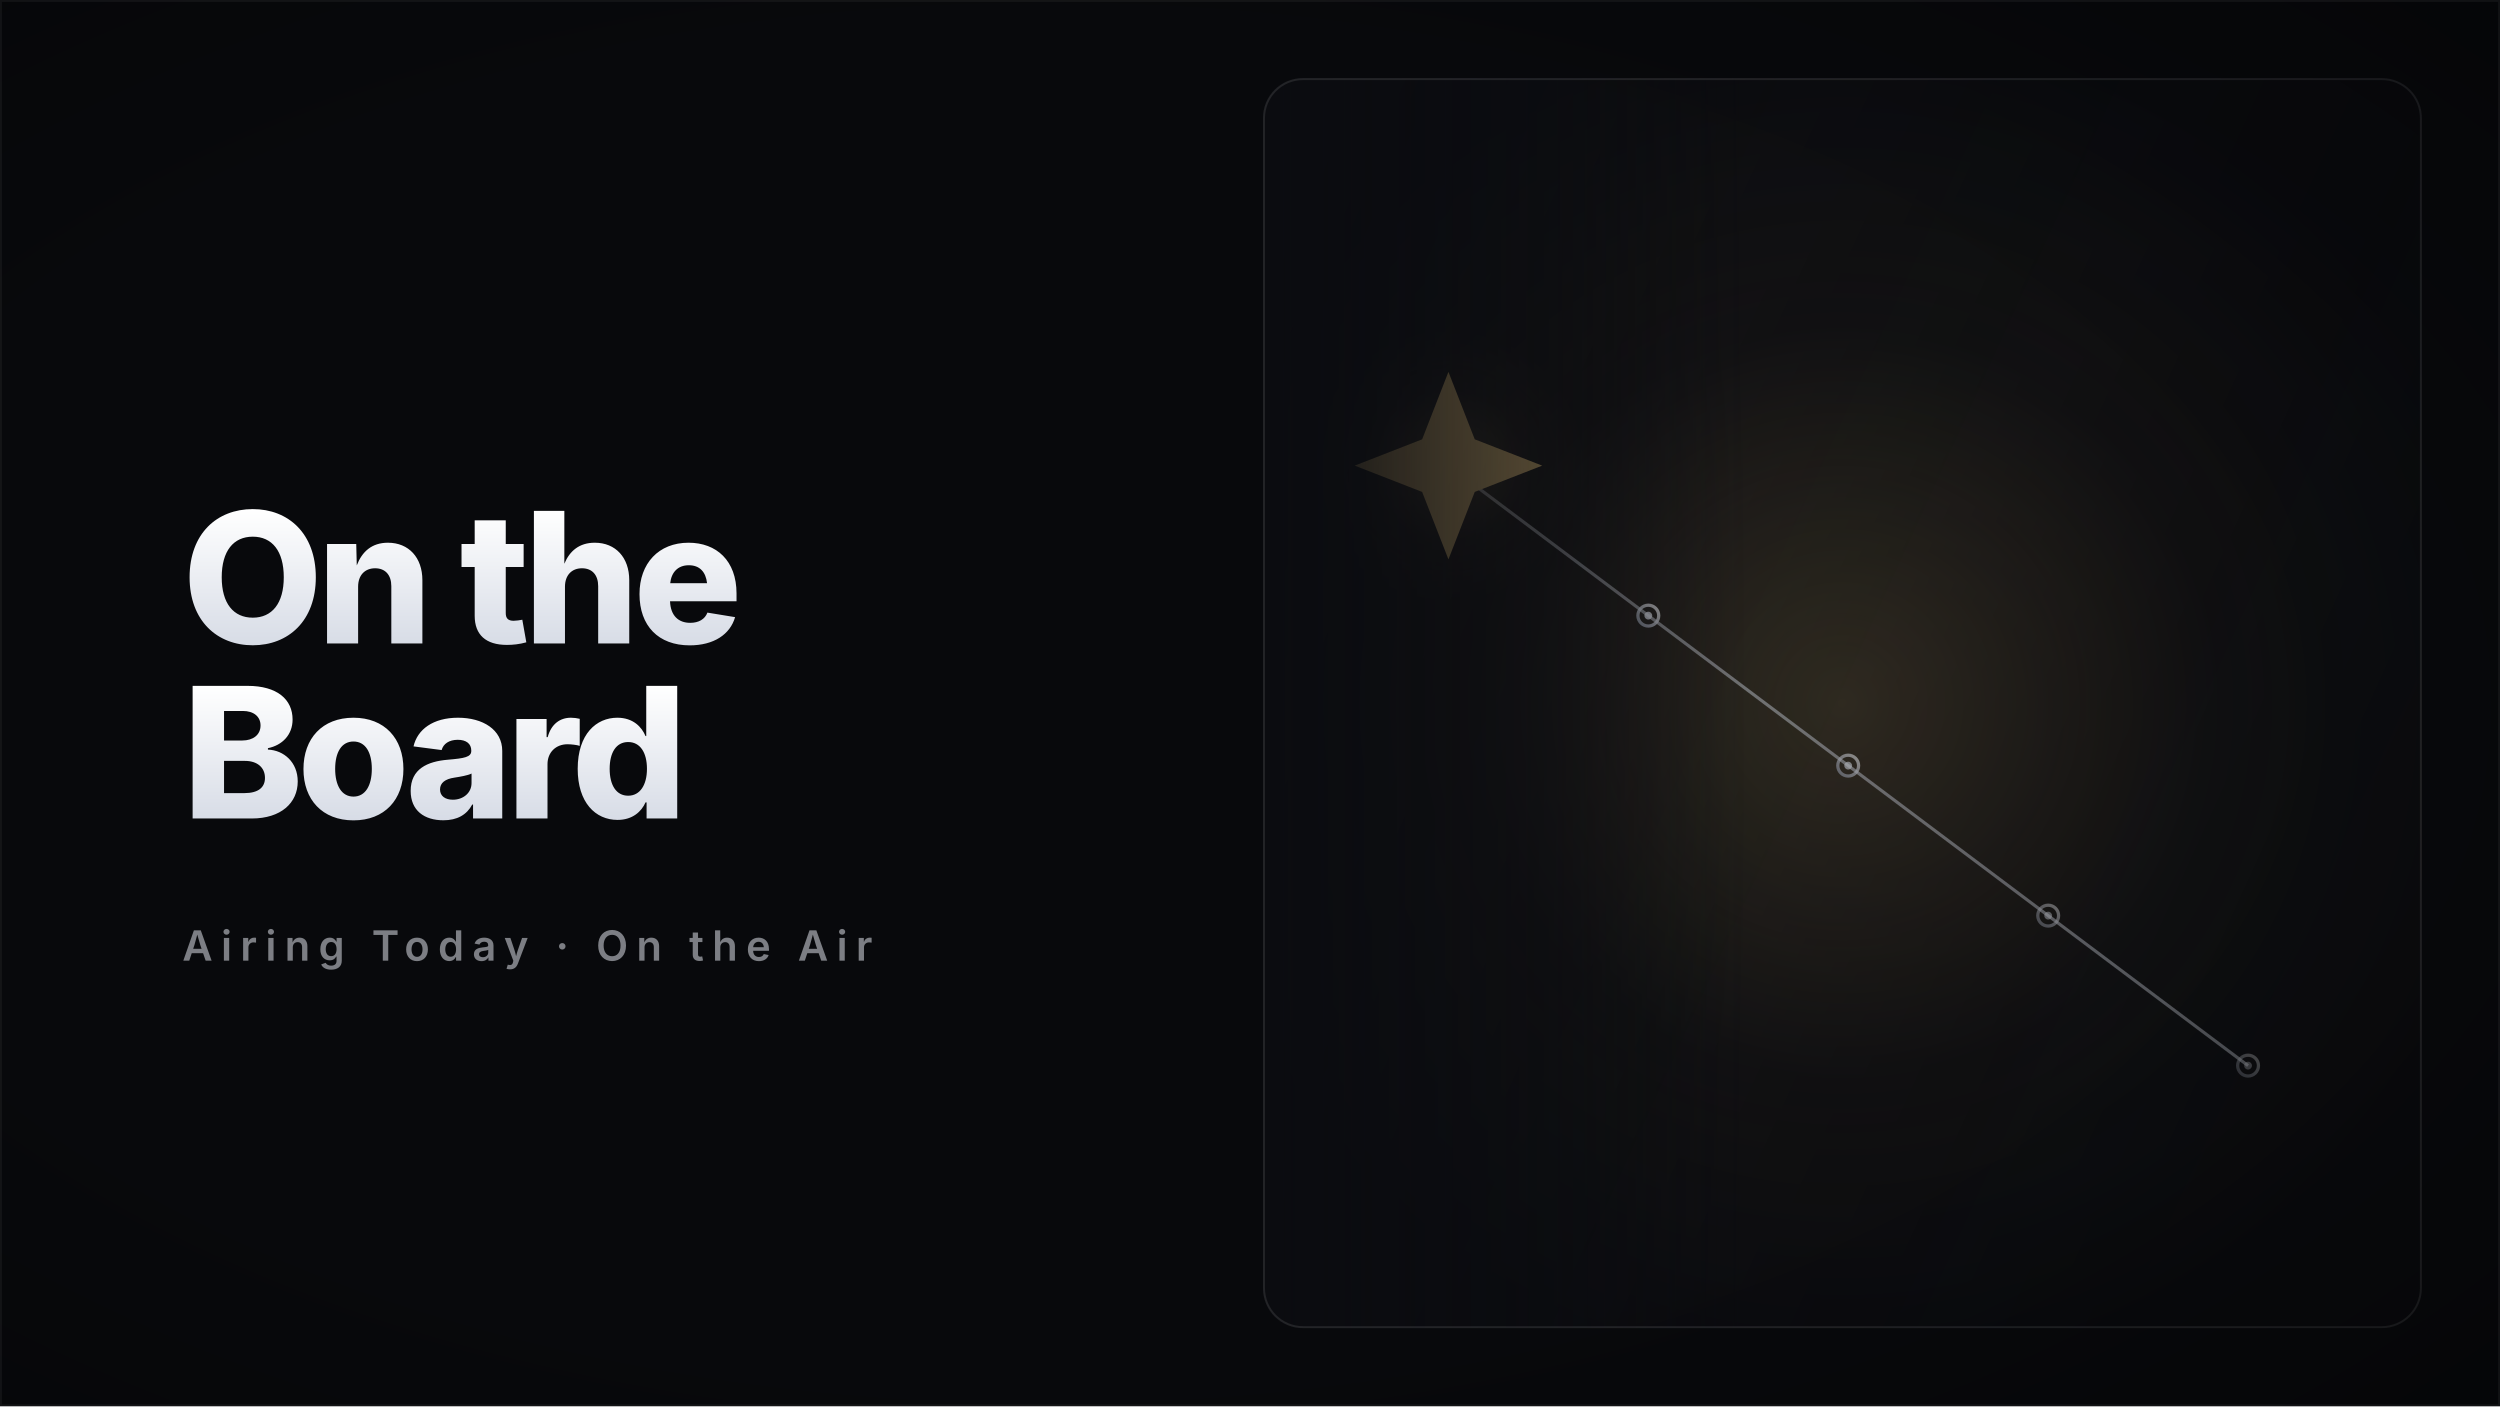
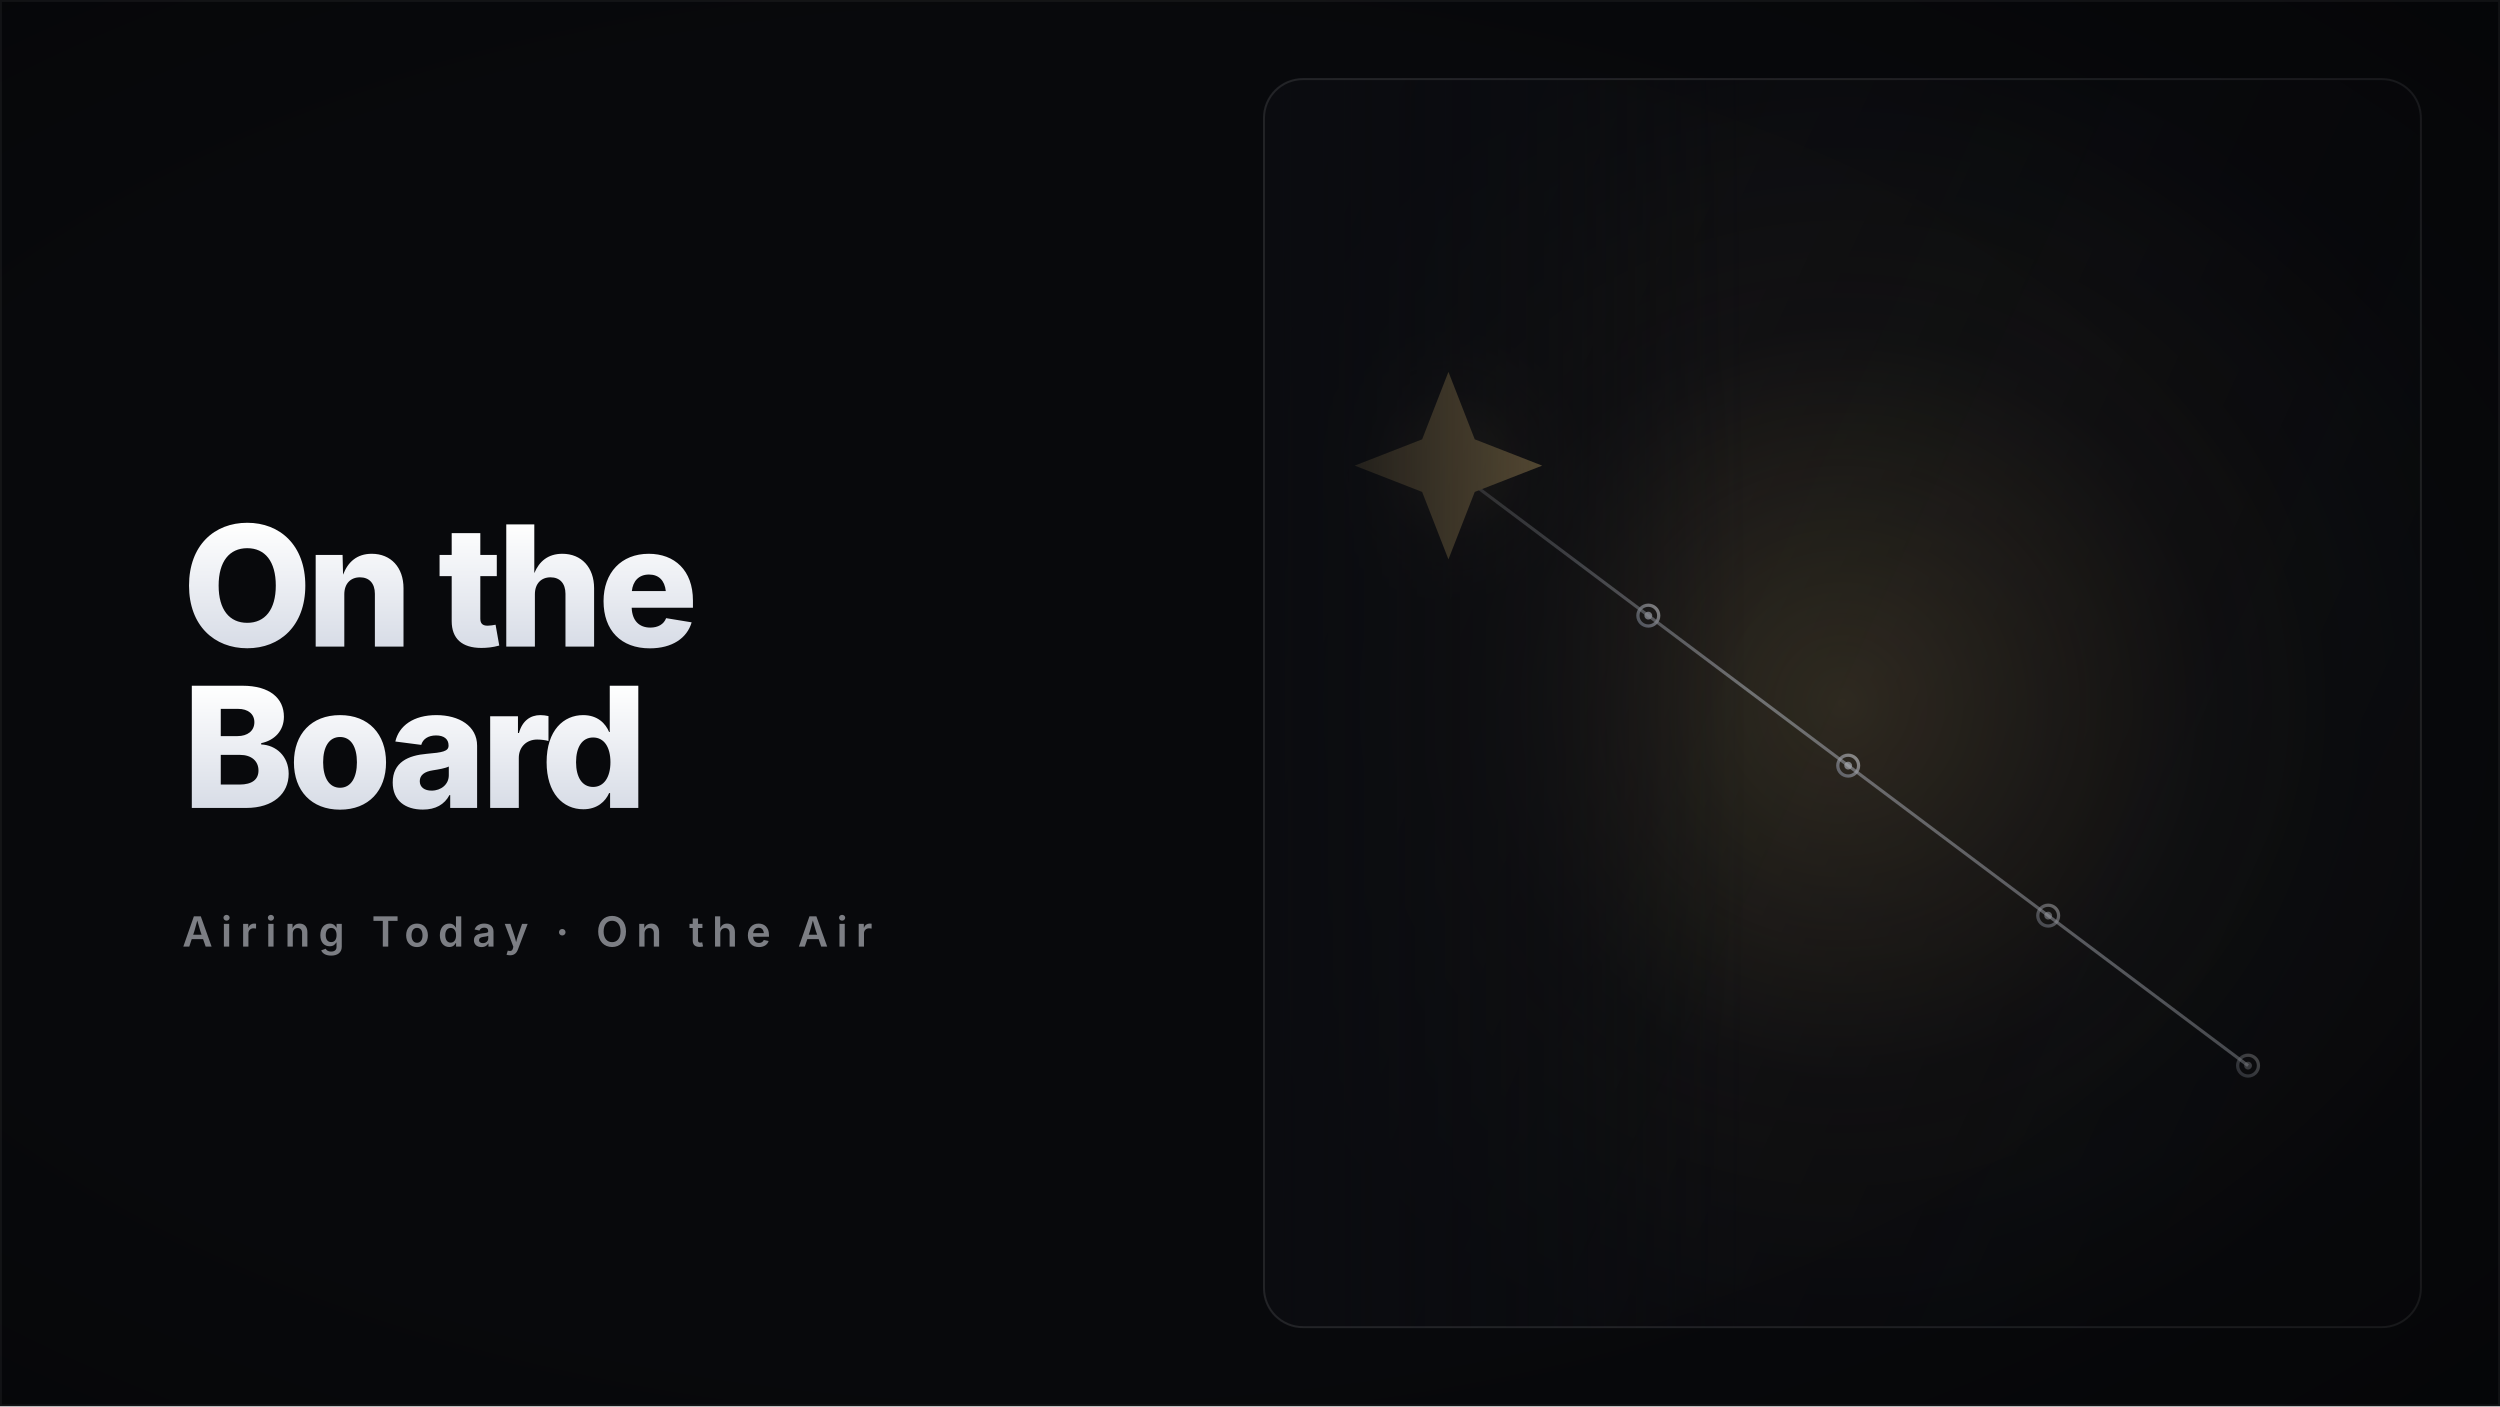
<svg xmlns="http://www.w3.org/2000/svg" width="1920" height="1080" viewBox="0 0 1920 1080" role="img" aria-label="On the Board — shows collection cover" shape-rendering="geometricPrecision" text-rendering="geometricPrecision">
  <defs>
    <linearGradient id="titleFill" x1="0" y1="0" x2="0" y2="1">
      <stop offset="0" stop-color="#FFFFFF" />
      <stop offset="1" stop-color="#D7DCE6" />
    </linearGradient>
    <linearGradient id="feather" x1="0" y1="0" x2="1" y2="0">
      <stop offset="0" stop-color="#0B0C10" stop-opacity="1" />
      <stop offset="0.6" stop-color="#0B0C10" stop-opacity="0.55" />
      <stop offset="1" stop-color="#0B0C10" stop-opacity="0" />
    </linearGradient>
    <linearGradient id="panelShade" x1="0" y1="0" x2="1" y2="0.5">
      <stop offset="0" stop-color="rgba(6,7,10,0)" />
      <stop offset="1" stop-color="rgba(6,7,10,0.42)" />
    </linearGradient>
    <radialGradient id="vignette" cx="0.42" cy="0.5" r="0.85">
      <stop offset="0.55" stop-color="rgba(0,0,0,0)" />
      <stop offset="1" stop-color="rgba(0,0,0,0.45)" />
    </radialGradient>
    <clipPath id="cardClip">
      <rect x="970" y="60" width="890" height="960" rx="30" />
    </clipPath>
    <linearGradient id="ivoryS" x1="0" y1="0" x2="1" y2="1">
      <stop offset="0" stop-color="#FFFFFF" />
      <stop offset="1" stop-color="#9AA2B4" />
    </linearGradient>
    <radialGradient id="glow" cx="0.5" cy="0.5" r="0.5">
      <stop offset="0" stop-color="#C8A96A" stop-opacity="0.26" />
      <stop offset="0.55" stop-color="#C8A96A" stop-opacity="0.05" />
      <stop offset="1" stop-color="#C8A96A" stop-opacity="0" />
    </radialGradient>
    <linearGradient id="beamG" x1="0" y1="0" x2="0" y2="1">
      <stop offset="0" stop-color="#FFFFFF" stop-opacity="0.34" />
      <stop offset="1" stop-color="#FFFFFF" stop-opacity="0" />
    </linearGradient>
    <linearGradient id="barG" x1="0" y1="1" x2="0" y2="0">
      <stop offset="0" stop-color="#3A3F4D" />
      <stop offset="0.6" stop-color="#C9CEDB" />
      <stop offset="1" stop-color="#FFFFFF" />
    </linearGradient>
    <linearGradient id="colG" x1="0" y1="1" x2="0" y2="0">
      <stop offset="0" stop-color="#4A5060" stop-opacity="0.85" />
      <stop offset="1" stop-color="#E8ECF4" />
    </linearGradient>
    <radialGradient id="disc" cx="0.38" cy="0.34" r="0.75">
      <stop offset="0" stop-color="#FFFFFF" stop-opacity="0.9" />
      <stop offset="1" stop-color="#C8A96A" stop-opacity="0.12" />
    </radialGradient>
    <style>
      .glow { animation: glowPulse 11s ease-in-out infinite; }
      @keyframes glowPulse { 0%,100% { opacity: 0.68; } 50% { opacity: 1; } }
      @media (prefers-reduced-motion: reduce) { .glow { animation: none; } }
    </style>
  </defs>
  <rect x="0" y="0" width="1920" height="1080" fill="#08090C" />
  <rect x="970" y="60" width="890" height="960" rx="30" fill="#0B0C10" />
  <g clip-path="url(#cardClip)">
    <g transform="translate(2830 0) scale(-1 1)">
      <circle cx="1415" cy="540" r="528" fill="url(#glow)" class="glow" />
      <line x1="1103.5" y1="818.4" x2="1717.6" y2="357.6" stroke="url(#ivoryS)" stroke-width="2.4" opacity="0.6" />
      <line x1="1103.5" y1="866.4" x2="1103.5" y2="904.8" stroke="url(#ivoryS)" stroke-width="2" opacity="0.22" />
      <line x1="1257" y1="751.2" x2="1257" y2="789.6" stroke="url(#ivoryS)" stroke-width="2" opacity="0.22" />
      <line x1="1410.6" y1="636" x2="1410.6" y2="674.4" stroke="url(#ivoryS)" stroke-width="2" opacity="0.22" />
      <line x1="1564.1" y1="520.8" x2="1564.1" y2="559.2" stroke="url(#ivoryS)" stroke-width="2" opacity="0.22" />
      <line x1="1717.6" y1="405.6" x2="1717.6" y2="444" stroke="url(#ivoryS)" stroke-width="2" opacity="0.22" />
      <circle cx="1103.5" cy="818.4" r="8" fill="none" stroke="url(#ivoryS)" stroke-width="2.5" opacity="0.45" />
      <circle cx="1103.5" cy="818.4" r="3" fill="#E7EBF3" opacity="0.4" />
      <circle cx="1257" cy="703.2" r="8" fill="none" stroke="url(#ivoryS)" stroke-width="2.5" opacity="0.562" />
      <circle cx="1257" cy="703.2" r="3" fill="#E7EBF3" opacity="0.525" />
      <circle cx="1410.6" cy="588" r="8" fill="none" stroke="url(#ivoryS)" stroke-width="2.5" opacity="0.675" />
      <circle cx="1410.6" cy="588" r="3" fill="#E7EBF3" opacity="0.65" />
      <circle cx="1564.1" cy="472.8" r="8" fill="none" stroke="url(#ivoryS)" stroke-width="2.5" opacity="0.788" />
      <circle cx="1564.1" cy="472.8" r="3" fill="#E7EBF3" opacity="0.775" />
      <circle cx="1717.6" cy="357.6" r="105.6" fill="url(#glow)" class="glow" />
      <path d="M 1717.6 285.6 L 1737.8 337.4 L 1789.6 357.6 L 1737.8 377.8 L 1717.6 429.6 L 1697.4 377.8 L 1645.6 357.6 L 1697.4 337.4 Z" fill="#C8A96A" />
    </g>
    <rect x="970" y="60" width="890" height="960" fill="url(#panelShade)" />
    <rect x="970" y="60" width="373.8" height="960" fill="url(#feather)" />
  </g>
  <rect x="970.75" y="60.75" width="888.5" height="958.5" rx="30" fill="none" stroke="rgba(255,255,255,0.10)" stroke-width="1.5" />
  <rect x="0" y="0" width="1920" height="1080" fill="url(#vignette)" />
  <g>
-     <text x="140" y="494.2" font-family="Inter" font-size="140" font-weight="800" letter-spacing="-4.90" fill="url(#titleFill)">On the</text>
-     <text x="140" y="628.6" font-family="Inter" font-size="140" font-weight="800" letter-spacing="-4.90" fill="url(#titleFill)">Board</text>
-     <text x="140" y="737.8" font-family="Inter" font-size="32" font-weight="600" letter-spacing="6.40" fill="rgba(231,235,243,0.52)">Airing Today  ·  On the Air</text>
+     <text x="140" y="496.6" font-family="Inter" font-size="129" font-weight="800" letter-spacing="-4.52" fill="url(#titleFill)">On the</text>
+     <text x="140" y="620.5" font-family="Inter" font-size="129" font-weight="800" letter-spacing="-4.52" fill="url(#titleFill)">Board</text>
+     <text x="140" y="727" font-family="Inter" font-size="32" font-weight="600" letter-spacing="6.40" fill="rgba(231,235,243,0.52)">Airing Today  ·  On the Air</text>
  </g>
  <rect x="0.75" y="0.75" width="1918.5" height="1078.5" fill="none" stroke="rgba(255,255,255,0.05)" stroke-width="1.5" />
</svg>
